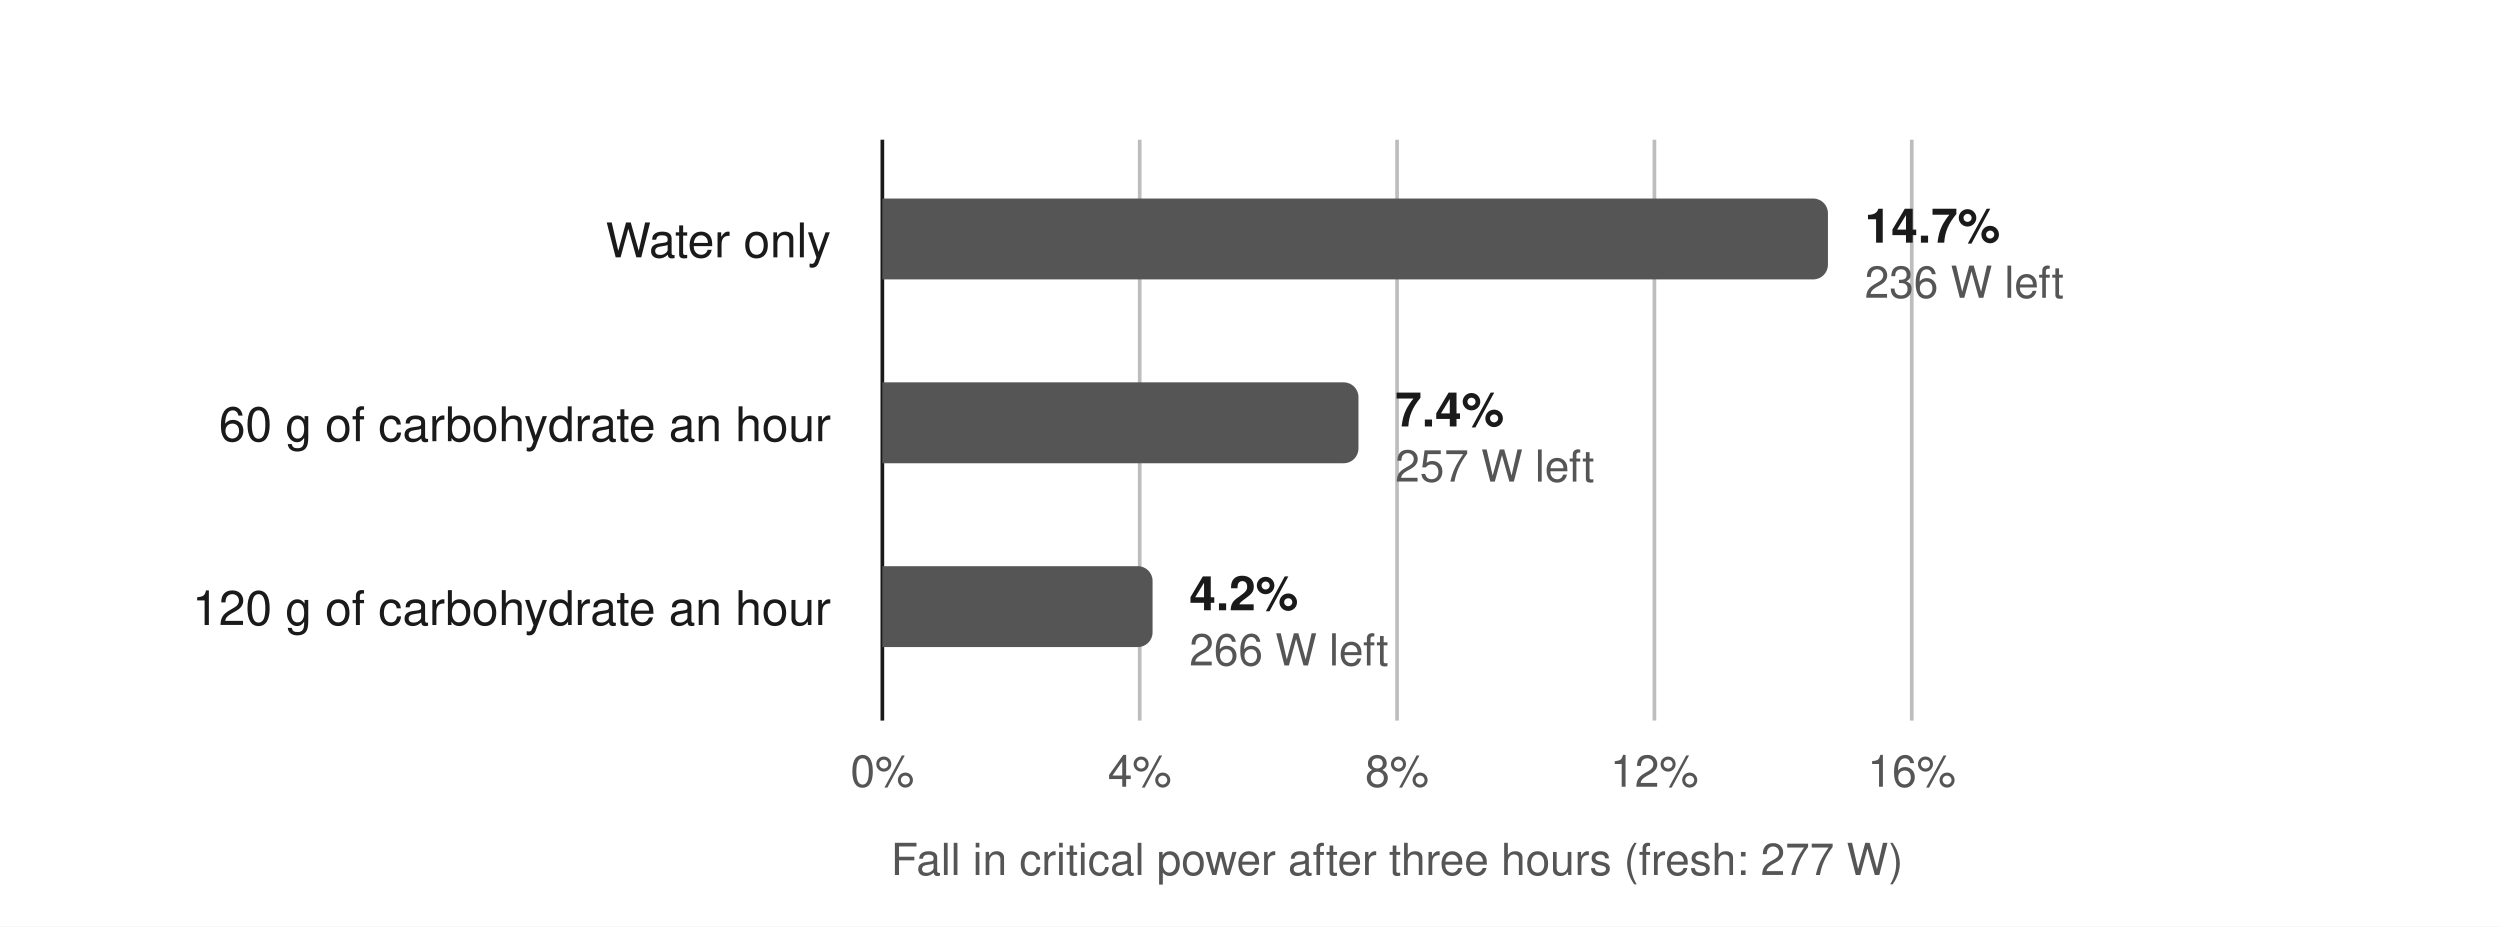
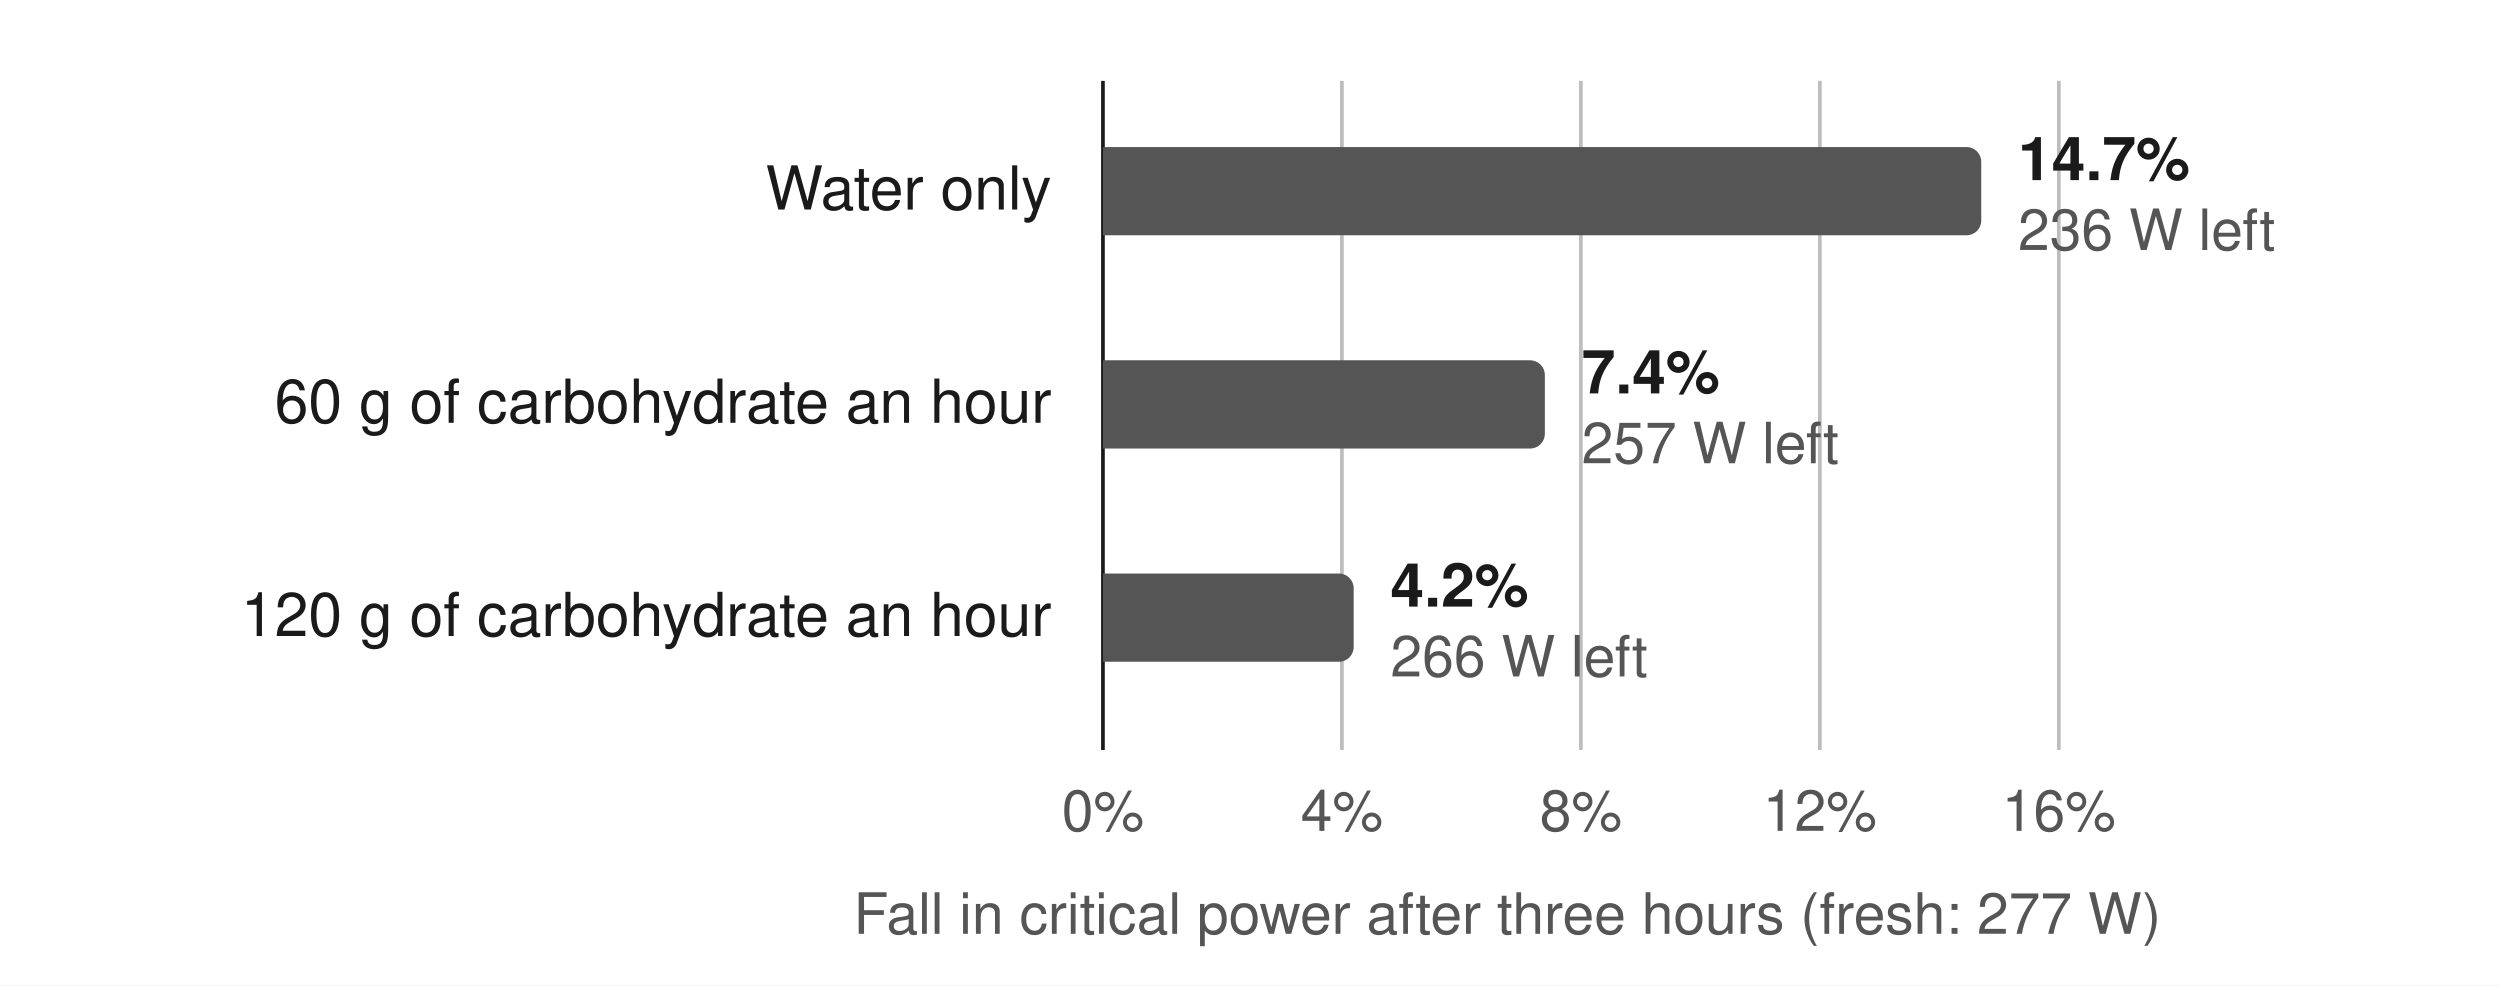
- <svg xmlns="http://www.w3.org/2000/svg" viewBox="0 0 680 252" width="680" height="252" role="img" aria-label="Fall in critical power after three hours of riding, by carbohydrate intake">
-   <rect width="680" height="252" fill="#ffffff" />
-   <line x1="240.0" y1="38" x2="240.0" y2="196" stroke="#1a1a1a" stroke-width="1" />
-   <text x="240.0" y="214.0" font-family="Helvetica, Arial, sans-serif" font-size="12" fill="#555555" text-anchor="middle" font-weight="400">0%</text>
-   <line x1="310.0" y1="38" x2="310.0" y2="196" stroke="#bdbdbd" stroke-width="1" />
-   <text x="310.0" y="214.0" font-family="Helvetica, Arial, sans-serif" font-size="12" fill="#555555" text-anchor="middle" font-weight="400">4%</text>
-   <line x1="380.0" y1="38" x2="380.0" y2="196" stroke="#bdbdbd" stroke-width="1" />
-   <text x="380.0" y="214.0" font-family="Helvetica, Arial, sans-serif" font-size="12" fill="#555555" text-anchor="middle" font-weight="400">8%</text>
-   <line x1="450.0" y1="38" x2="450.0" y2="196" stroke="#bdbdbd" stroke-width="1" />
-   <text x="450.0" y="214.0" font-family="Helvetica, Arial, sans-serif" font-size="12" fill="#555555" text-anchor="middle" font-weight="400">12%</text>
-   <line x1="520.0" y1="38" x2="520.0" y2="196" stroke="#bdbdbd" stroke-width="1" />
-   <text x="520.0" y="214.0" font-family="Helvetica, Arial, sans-serif" font-size="12" fill="#555555" text-anchor="middle" font-weight="400">16%</text>
-   <text x="380.0" y="238.0" font-family="Helvetica, Arial, sans-serif" font-size="12" fill="#555555" text-anchor="middle" font-weight="400">Fall in critical power after three hours (fresh: 277 W)</text>
-   <text x="226.0" y="70.0" font-family="Helvetica, Arial, sans-serif" font-size="13" fill="#1a1a1a" text-anchor="end" font-weight="400">Water only</text>
-   <path d="M240.0,54 H493.2 a4,4 0 0 1 4,4 v14 a4,4 0 0 1 -4,4 H240.0 z" fill="#555555" />
-   <text x="507.2" y="66.0" font-family="Helvetica, Arial, sans-serif" font-size="13" fill="#1a1a1a" text-anchor="start" font-weight="600">14.7%</text>
-   <text x="507.2" y="81.0" font-family="Helvetica, Arial, sans-serif" font-size="12" fill="#555555" text-anchor="start" font-weight="400">236 W left</text>
-   <text x="226.0" y="120.0" font-family="Helvetica, Arial, sans-serif" font-size="13" fill="#1a1a1a" text-anchor="end" font-weight="400">60 g of carbohydrate an hour</text>
-   <path d="M240.0,104 H365.5 a4,4 0 0 1 4,4 v14 a4,4 0 0 1 -4,4 H240.0 z" fill="#555555" />
-   <text x="379.5" y="116.0" font-family="Helvetica, Arial, sans-serif" font-size="13" fill="#1a1a1a" text-anchor="start" font-weight="600">7.4%</text>
-   <text x="379.5" y="131.0" font-family="Helvetica, Arial, sans-serif" font-size="12" fill="#555555" text-anchor="start" font-weight="400">257 W left</text>
-   <text x="226.0" y="170.0" font-family="Helvetica, Arial, sans-serif" font-size="13" fill="#1a1a1a" text-anchor="end" font-weight="400">120 g of carbohydrate an hour</text>
-   <path d="M240.0,154 H309.5 a4,4 0 0 1 4,4 v14 a4,4 0 0 1 -4,4 H240.0 z" fill="#555555" />
-   <text x="323.5" y="166.0" font-family="Helvetica, Arial, sans-serif" font-size="13" fill="#1a1a1a" text-anchor="start" font-weight="600">4.2%</text>
-   <text x="323.5" y="181.0" font-family="Helvetica, Arial, sans-serif" font-size="12" fill="#555555" text-anchor="start" font-weight="400">266 W left</text>
+ <svg xmlns="http://www.w3.org/2000/svg" viewBox="0 0 680 268" width="680" height="268" role="img" aria-label="Fall in critical power after three hours of riding, by carbohydrate intake">
+   <rect width="680" height="268" fill="#ffffff" />
+   <line x1="300.0" y1="22" x2="300.0" y2="204" stroke="#1a1a1a" stroke-width="1" />
+   <text x="300.0" y="226.0" font-family="IBM Plex Sans, Helvetica, Arial, sans-serif" font-size="15.5" fill="#555555" text-anchor="middle" font-weight="400">0%</text>
+   <line x1="365.0" y1="22" x2="365.0" y2="204" stroke="#bdbdbd" stroke-width="1" />
+   <text x="365.0" y="226.0" font-family="IBM Plex Sans, Helvetica, Arial, sans-serif" font-size="15.5" fill="#555555" text-anchor="middle" font-weight="400">4%</text>
+   <line x1="430.0" y1="22" x2="430.0" y2="204" stroke="#bdbdbd" stroke-width="1" />
+   <text x="430.0" y="226.0" font-family="IBM Plex Sans, Helvetica, Arial, sans-serif" font-size="15.5" fill="#555555" text-anchor="middle" font-weight="400">8%</text>
+   <line x1="495.0" y1="22" x2="495.0" y2="204" stroke="#bdbdbd" stroke-width="1" />
+   <text x="495.0" y="226.0" font-family="IBM Plex Sans, Helvetica, Arial, sans-serif" font-size="15.5" fill="#555555" text-anchor="middle" font-weight="400">12%</text>
+   <line x1="560.0" y1="22" x2="560.0" y2="204" stroke="#bdbdbd" stroke-width="1" />
+   <text x="560.0" y="226.0" font-family="IBM Plex Sans, Helvetica, Arial, sans-serif" font-size="15.5" fill="#555555" text-anchor="middle" font-weight="400">16%</text>
+   <text x="410.0" y="254.0" font-family="IBM Plex Sans, Helvetica, Arial, sans-serif" font-size="15.5" fill="#555555" text-anchor="middle" font-weight="400">Fall in critical power after three hours (fresh: 277 W)</text>
+   <text x="286.0" y="57.0" font-family="IBM Plex Sans, Helvetica, Arial, sans-serif" font-size="16.5" fill="#1a1a1a" text-anchor="end" font-weight="400">Water only</text>
+   <path d="M300.0,40 H534.9 a4,4 0 0 1 4,4 v16 a4,4 0 0 1 -4,4 H300.0 z" fill="#555555" />
+   <text x="548.9" y="49.0" font-family="IBM Plex Sans, Helvetica, Arial, sans-serif" font-size="16.5" fill="#1a1a1a" text-anchor="start" font-weight="600">14.7%</text>
+   <text x="548.9" y="68.0" font-family="IBM Plex Sans, Helvetica, Arial, sans-serif" font-size="15.5" fill="#555555" text-anchor="start" font-weight="400">236 W left</text>
+   <text x="286.0" y="115.0" font-family="IBM Plex Sans, Helvetica, Arial, sans-serif" font-size="16.5" fill="#1a1a1a" text-anchor="end" font-weight="400">60 g of carbohydrate an hour</text>
+   <path d="M300.0,98 H416.2 a4,4 0 0 1 4,4 v16 a4,4 0 0 1 -4,4 H300.0 z" fill="#555555" />
+   <text x="430.2" y="107.0" font-family="IBM Plex Sans, Helvetica, Arial, sans-serif" font-size="16.5" fill="#1a1a1a" text-anchor="start" font-weight="600">7.4%</text>
+   <text x="430.2" y="126.0" font-family="IBM Plex Sans, Helvetica, Arial, sans-serif" font-size="15.5" fill="#555555" text-anchor="start" font-weight="400">257 W left</text>
+   <text x="286.0" y="173.0" font-family="IBM Plex Sans, Helvetica, Arial, sans-serif" font-size="16.5" fill="#1a1a1a" text-anchor="end" font-weight="400">120 g of carbohydrate an hour</text>
+   <path d="M300.0,156 H364.2 a4,4 0 0 1 4,4 v16 a4,4 0 0 1 -4,4 H300.0 z" fill="#555555" />
+   <text x="378.2" y="165.0" font-family="IBM Plex Sans, Helvetica, Arial, sans-serif" font-size="16.5" fill="#1a1a1a" text-anchor="start" font-weight="600">4.2%</text>
+   <text x="378.2" y="184.0" font-family="IBM Plex Sans, Helvetica, Arial, sans-serif" font-size="15.5" fill="#555555" text-anchor="start" font-weight="400">266 W left</text>
</svg>
